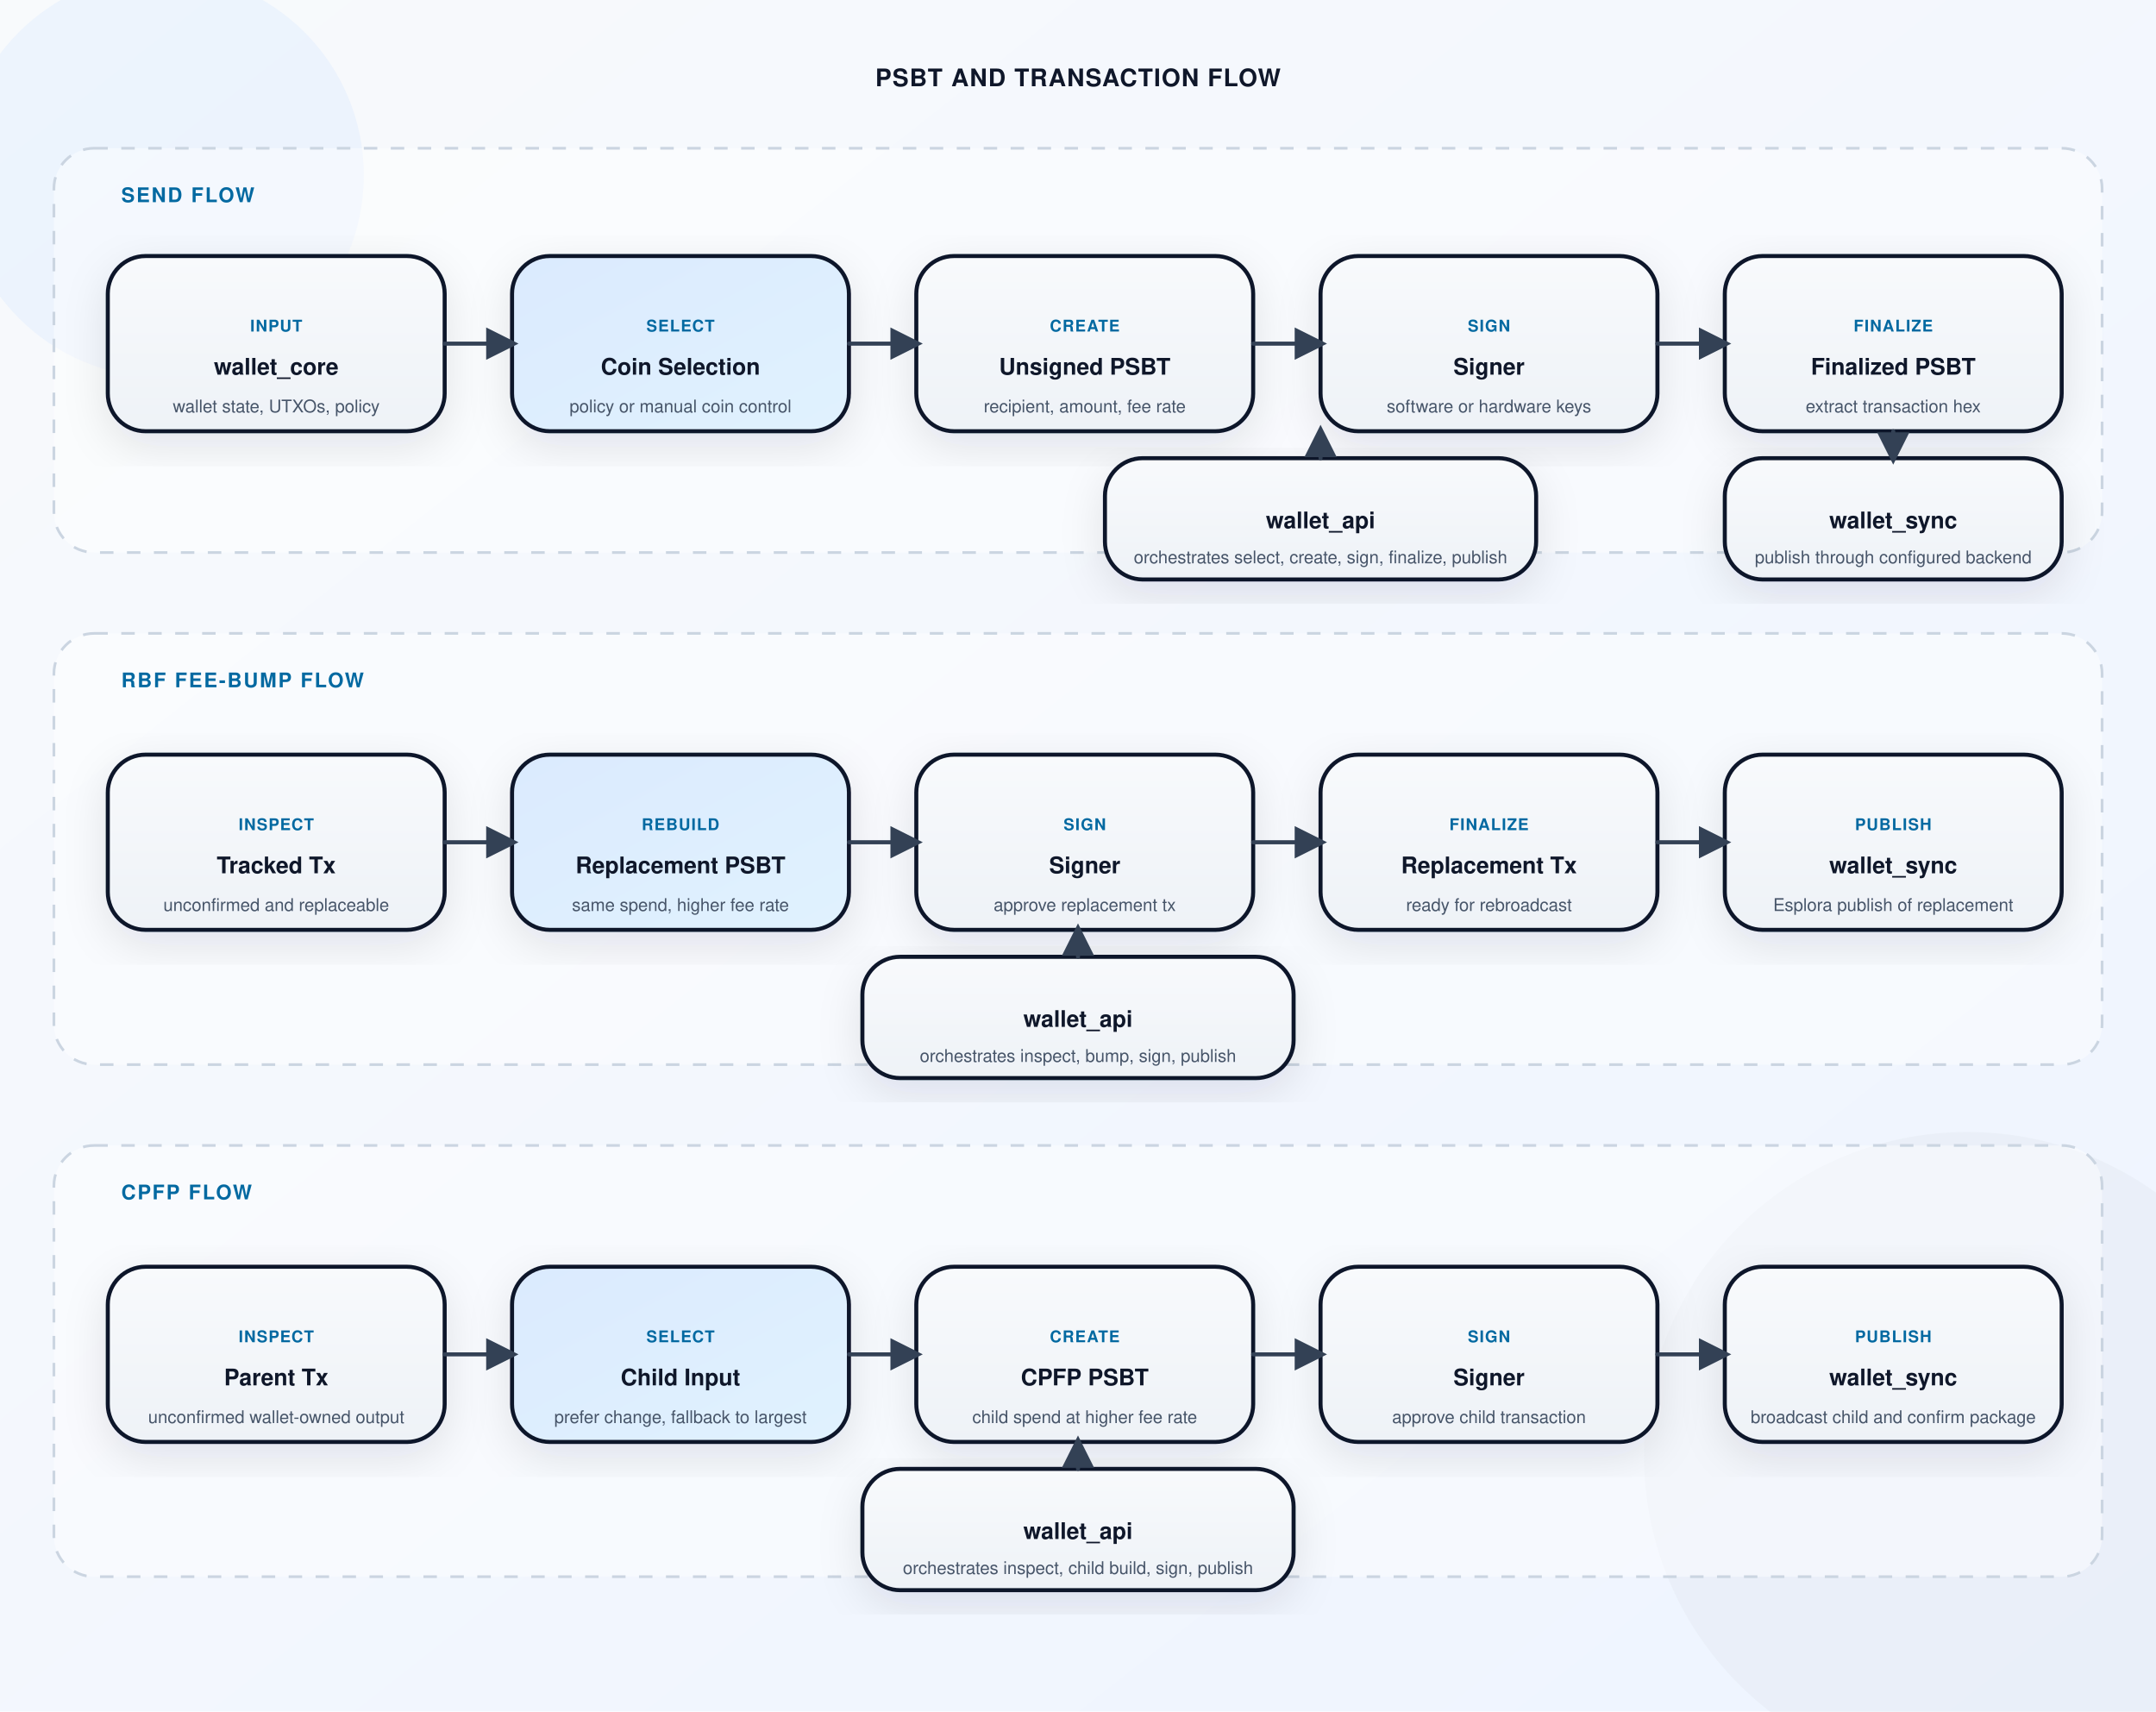
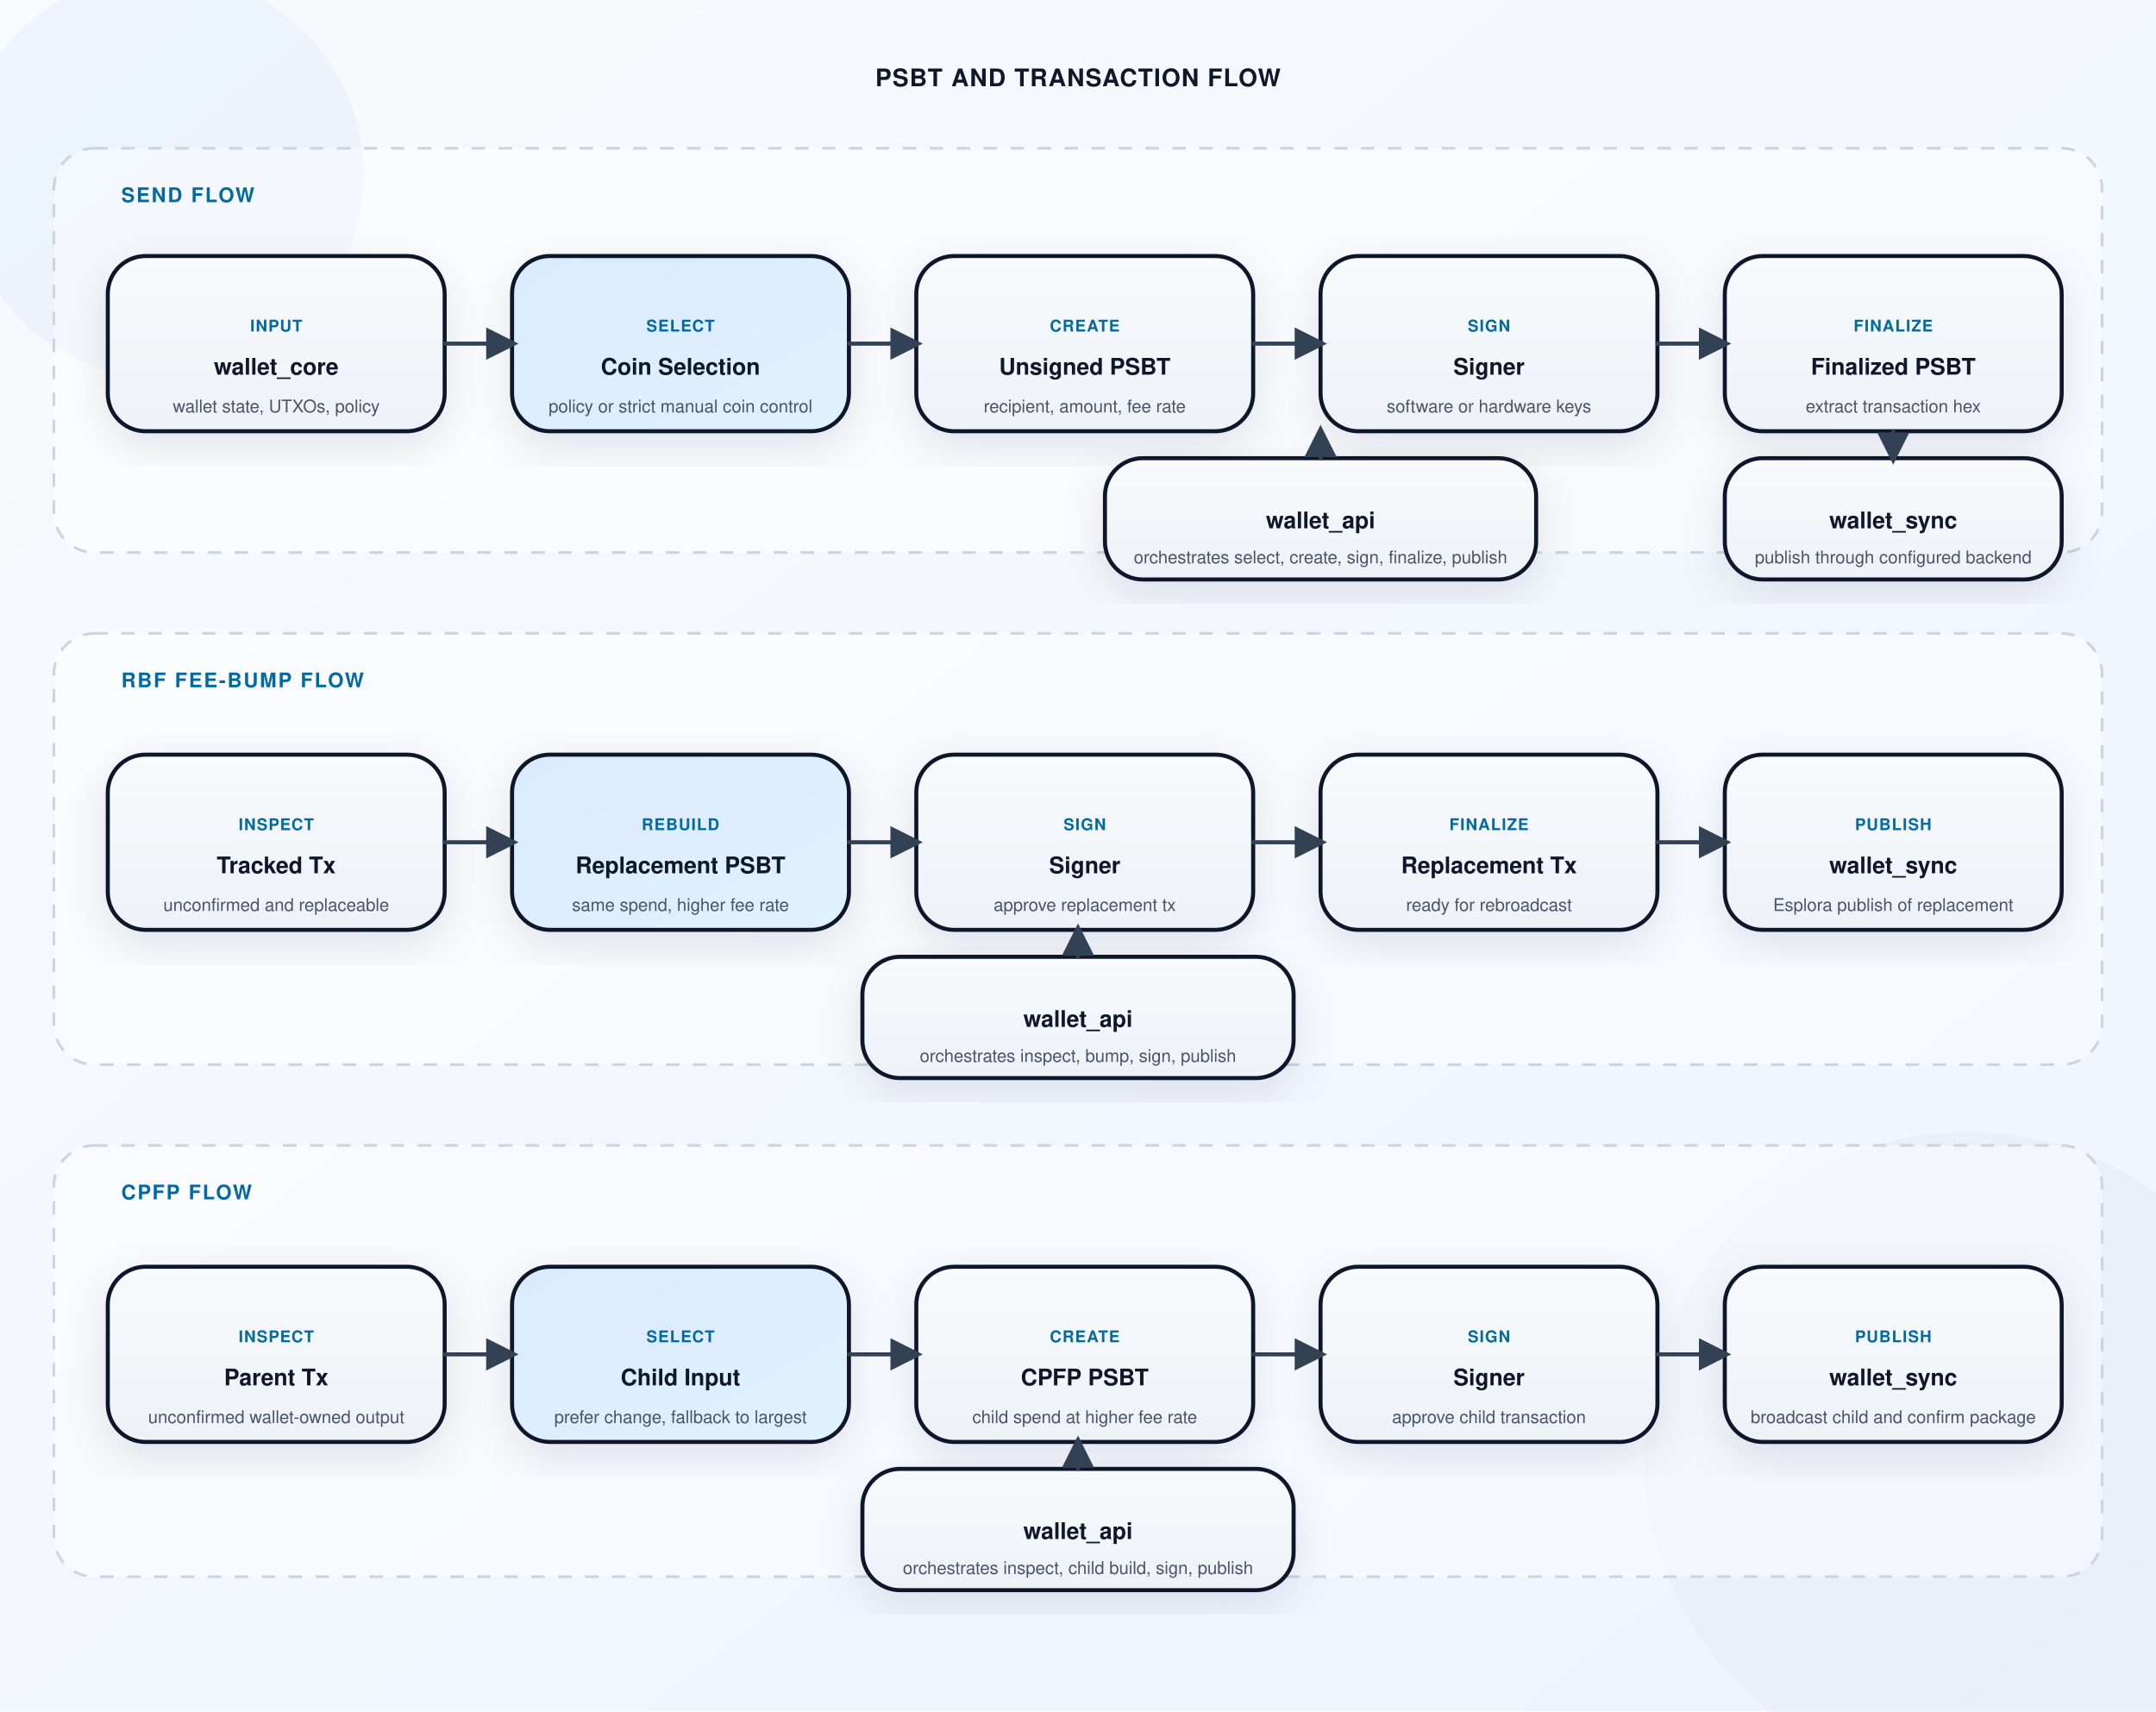
<svg xmlns="http://www.w3.org/2000/svg" width="1600" height="1270" viewBox="0 0 1600 1270" fill="none">
  <defs>
    <linearGradient id="cardFill" x1="0" y1="0" x2="0" y2="1">
      <stop offset="0%" stop-color="#F8FAFC" />
      <stop offset="100%" stop-color="#EEF2F7" />
    </linearGradient>
    <linearGradient id="accentFill" x1="0" y1="0" x2="1" y2="1">
      <stop offset="0%" stop-color="#DBEAFE" />
      <stop offset="100%" stop-color="#E0F2FE" />
    </linearGradient>
    <linearGradient id="bg" x1="0" y1="0" x2="1" y2="1">
      <stop offset="0%" stop-color="#F8FAFC" />
      <stop offset="100%" stop-color="#EEF4FF" />
    </linearGradient>
    <filter id="shadow" x="-20%" y="-20%" width="140%" height="140%">
      <feDropShadow dx="0" dy="10" stdDeviation="16" flood-color="#0F172A" flood-opacity="0.10" />
    </filter>
    <marker id="arrow" viewBox="0 0 10 10" refX="8" refY="5" markerWidth="8" markerHeight="8" orient="auto-start-reverse">
      <path d="M0 0L10 5L0 10V0Z" fill="#334155" />
    </marker>
    <style>
      .title { font-family: Helvetica, Arial, sans-serif; font-size: 18px; font-weight: 700; fill: #0F172A; letter-spacing: 0.04em; }
      .lane { font-family: Helvetica, Arial, sans-serif; font-size: 15px; font-weight: 700; fill: #0369A1; letter-spacing: 0.08em; }
      .label { font-family: Helvetica, Arial, sans-serif; font-size: 17px; font-weight: 600; fill: #0F172A; }
      .subtle { font-family: Helvetica, Arial, sans-serif; font-size: 13px; font-weight: 500; fill: #475569; }
      .small { font-family: Helvetica, Arial, sans-serif; font-size: 12px; font-weight: 700; fill: #0369A1; letter-spacing: 0.06em; }
      .edge { stroke: #334155; stroke-width: 3; stroke-linecap: round; stroke-linejoin: round; marker-end: url(#arrow); }
      .card { fill: url(#cardFill); stroke: #0F172A; stroke-width: 3; filter: url(#shadow); }
      .accent { fill: url(#accentFill); stroke: #0F172A; stroke-width: 3; filter: url(#shadow); }
      .laneBox { fill: rgba(255,255,255,0.42); stroke: #CBD5E1; stroke-width: 2; stroke-dasharray: 10 10; }
    </style>
  </defs>
  <rect x="0" y="0" width="1600" height="1270" fill="url(#bg)" />
  <circle cx="120" cy="130" r="150" fill="#DCEAFE" opacity="0.40" />
  <circle cx="1460" cy="1080" r="240" fill="#E2E8F0" opacity="0.42" />
  <text x="800" y="64" text-anchor="middle" class="title">PSBT AND TRANSACTION FLOW</text>
  <rect x="40" y="110" width="1520" height="300" rx="30" class="laneBox" />
  <text x="90" y="150" class="lane">SEND FLOW</text>
  <rect class="card" x="80" y="190" rx="28" ry="28" width="250" height="130" />
  <text x="205" y="246" text-anchor="middle" class="small">INPUT</text>
  <text x="205" y="278" text-anchor="middle" class="label">wallet_core</text>
  <text x="205" y="306" text-anchor="middle" class="subtle">wallet state, UTXOs, policy</text>
  <rect class="accent" x="380" y="190" rx="28" ry="28" width="250" height="130" />
  <text x="505" y="246" text-anchor="middle" class="small">SELECT</text>
  <text x="505" y="278" text-anchor="middle" class="label">Coin Selection</text>
-   <text x="505" y="306" text-anchor="middle" class="subtle">policy or manual coin control</text>
+   <text x="505" y="306" text-anchor="middle" class="subtle">policy or strict manual coin control</text>
  <rect class="card" x="680" y="190" rx="28" ry="28" width="250" height="130" />
  <text x="805" y="246" text-anchor="middle" class="small">CREATE</text>
  <text x="805" y="278" text-anchor="middle" class="label">Unsigned PSBT</text>
  <text x="805" y="306" text-anchor="middle" class="subtle">recipient, amount, fee rate</text>
  <rect class="card" x="980" y="190" rx="28" ry="28" width="250" height="130" />
  <text x="1105" y="246" text-anchor="middle" class="small">SIGN</text>
  <text x="1105" y="278" text-anchor="middle" class="label">Signer</text>
  <text x="1105" y="306" text-anchor="middle" class="subtle">software or hardware keys</text>
  <rect class="card" x="1280" y="190" rx="28" ry="28" width="250" height="130" />
  <text x="1405" y="246" text-anchor="middle" class="small">FINALIZE</text>
  <text x="1405" y="278" text-anchor="middle" class="label">Finalized PSBT</text>
  <text x="1405" y="306" text-anchor="middle" class="subtle">extract transaction hex</text>
  <rect class="card" x="1280" y="340" rx="28" ry="28" width="250" height="90" />
  <text x="1405" y="392" text-anchor="middle" class="label">wallet_sync</text>
  <text x="1405" y="418" text-anchor="middle" class="subtle">publish through configured backend</text>
  <rect class="card" x="820" y="340" rx="28" ry="28" width="320" height="90" />
  <text x="980" y="392" text-anchor="middle" class="label">wallet_api</text>
  <text x="980" y="418" text-anchor="middle" class="subtle">orchestrates select, create, sign, finalize, publish</text>
  <path class="edge" d="M330 255H380" />
  <path class="edge" d="M630 255H680" />
  <path class="edge" d="M930 255H980" />
  <path class="edge" d="M1230 255H1280" />
  <path class="edge" d="M1405 320V340" />
  <path class="edge" d="M980 340V320" />
  <rect x="40" y="470" width="1520" height="320" rx="30" class="laneBox" />
  <text x="90" y="510" class="lane">RBF FEE-BUMP FLOW</text>
  <rect class="card" x="80" y="560" rx="28" ry="28" width="250" height="130" />
  <text x="205" y="616" text-anchor="middle" class="small">INSPECT</text>
  <text x="205" y="648" text-anchor="middle" class="label">Tracked Tx</text>
  <text x="205" y="676" text-anchor="middle" class="subtle">unconfirmed and replaceable</text>
  <rect class="accent" x="380" y="560" rx="28" ry="28" width="250" height="130" />
  <text x="505" y="616" text-anchor="middle" class="small">REBUILD</text>
  <text x="505" y="648" text-anchor="middle" class="label">Replacement PSBT</text>
  <text x="505" y="676" text-anchor="middle" class="subtle">same spend, higher fee rate</text>
  <rect class="card" x="680" y="560" rx="28" ry="28" width="250" height="130" />
  <text x="805" y="616" text-anchor="middle" class="small">SIGN</text>
  <text x="805" y="648" text-anchor="middle" class="label">Signer</text>
  <text x="805" y="676" text-anchor="middle" class="subtle">approve replacement tx</text>
  <rect class="card" x="980" y="560" rx="28" ry="28" width="250" height="130" />
  <text x="1105" y="616" text-anchor="middle" class="small">FINALIZE</text>
  <text x="1105" y="648" text-anchor="middle" class="label">Replacement Tx</text>
  <text x="1105" y="676" text-anchor="middle" class="subtle">ready for rebroadcast</text>
  <rect class="card" x="1280" y="560" rx="28" ry="28" width="250" height="130" />
  <text x="1405" y="616" text-anchor="middle" class="small">PUBLISH</text>
  <text x="1405" y="648" text-anchor="middle" class="label">wallet_sync</text>
  <text x="1405" y="676" text-anchor="middle" class="subtle">Esplora publish of replacement</text>
  <rect class="card" x="640" y="710" rx="28" ry="28" width="320" height="90" />
  <text x="800" y="762" text-anchor="middle" class="label">wallet_api</text>
  <text x="800" y="788" text-anchor="middle" class="subtle">orchestrates inspect, bump, sign, publish</text>
  <path class="edge" d="M330 625H380" />
  <path class="edge" d="M630 625H680" />
  <path class="edge" d="M930 625H980" />
  <path class="edge" d="M1230 625H1280" />
  <path class="edge" d="M800 710V690" />
  <rect x="40" y="850" width="1520" height="320" rx="30" class="laneBox" />
  <text x="90" y="890" class="lane">CPFP FLOW</text>
  <rect class="card" x="80" y="940" rx="28" ry="28" width="250" height="130" />
  <text x="205" y="996" text-anchor="middle" class="small">INSPECT</text>
  <text x="205" y="1028" text-anchor="middle" class="label">Parent Tx</text>
  <text x="205" y="1056" text-anchor="middle" class="subtle">unconfirmed wallet-owned output</text>
  <rect class="accent" x="380" y="940" rx="28" ry="28" width="250" height="130" />
  <text x="505" y="996" text-anchor="middle" class="small">SELECT</text>
  <text x="505" y="1028" text-anchor="middle" class="label">Child Input</text>
  <text x="505" y="1056" text-anchor="middle" class="subtle">prefer change, fallback to largest</text>
  <rect class="card" x="680" y="940" rx="28" ry="28" width="250" height="130" />
  <text x="805" y="996" text-anchor="middle" class="small">CREATE</text>
  <text x="805" y="1028" text-anchor="middle" class="label">CPFP PSBT</text>
  <text x="805" y="1056" text-anchor="middle" class="subtle">child spend at higher fee rate</text>
  <rect class="card" x="980" y="940" rx="28" ry="28" width="250" height="130" />
  <text x="1105" y="996" text-anchor="middle" class="small">SIGN</text>
  <text x="1105" y="1028" text-anchor="middle" class="label">Signer</text>
  <text x="1105" y="1056" text-anchor="middle" class="subtle">approve child transaction</text>
  <rect class="card" x="1280" y="940" rx="28" ry="28" width="250" height="130" />
  <text x="1405" y="996" text-anchor="middle" class="small">PUBLISH</text>
  <text x="1405" y="1028" text-anchor="middle" class="label">wallet_sync</text>
  <text x="1405" y="1056" text-anchor="middle" class="subtle">broadcast child and confirm package</text>
  <rect class="card" x="640" y="1090" rx="28" ry="28" width="320" height="90" />
  <text x="800" y="1142" text-anchor="middle" class="label">wallet_api</text>
  <text x="800" y="1168" text-anchor="middle" class="subtle">orchestrates inspect, child build, sign, publish</text>
  <path class="edge" d="M330 1005H380" />
  <path class="edge" d="M630 1005H680" />
  <path class="edge" d="M930 1005H980" />
  <path class="edge" d="M1230 1005H1280" />
  <path class="edge" d="M800 1090V1070" />
</svg>
